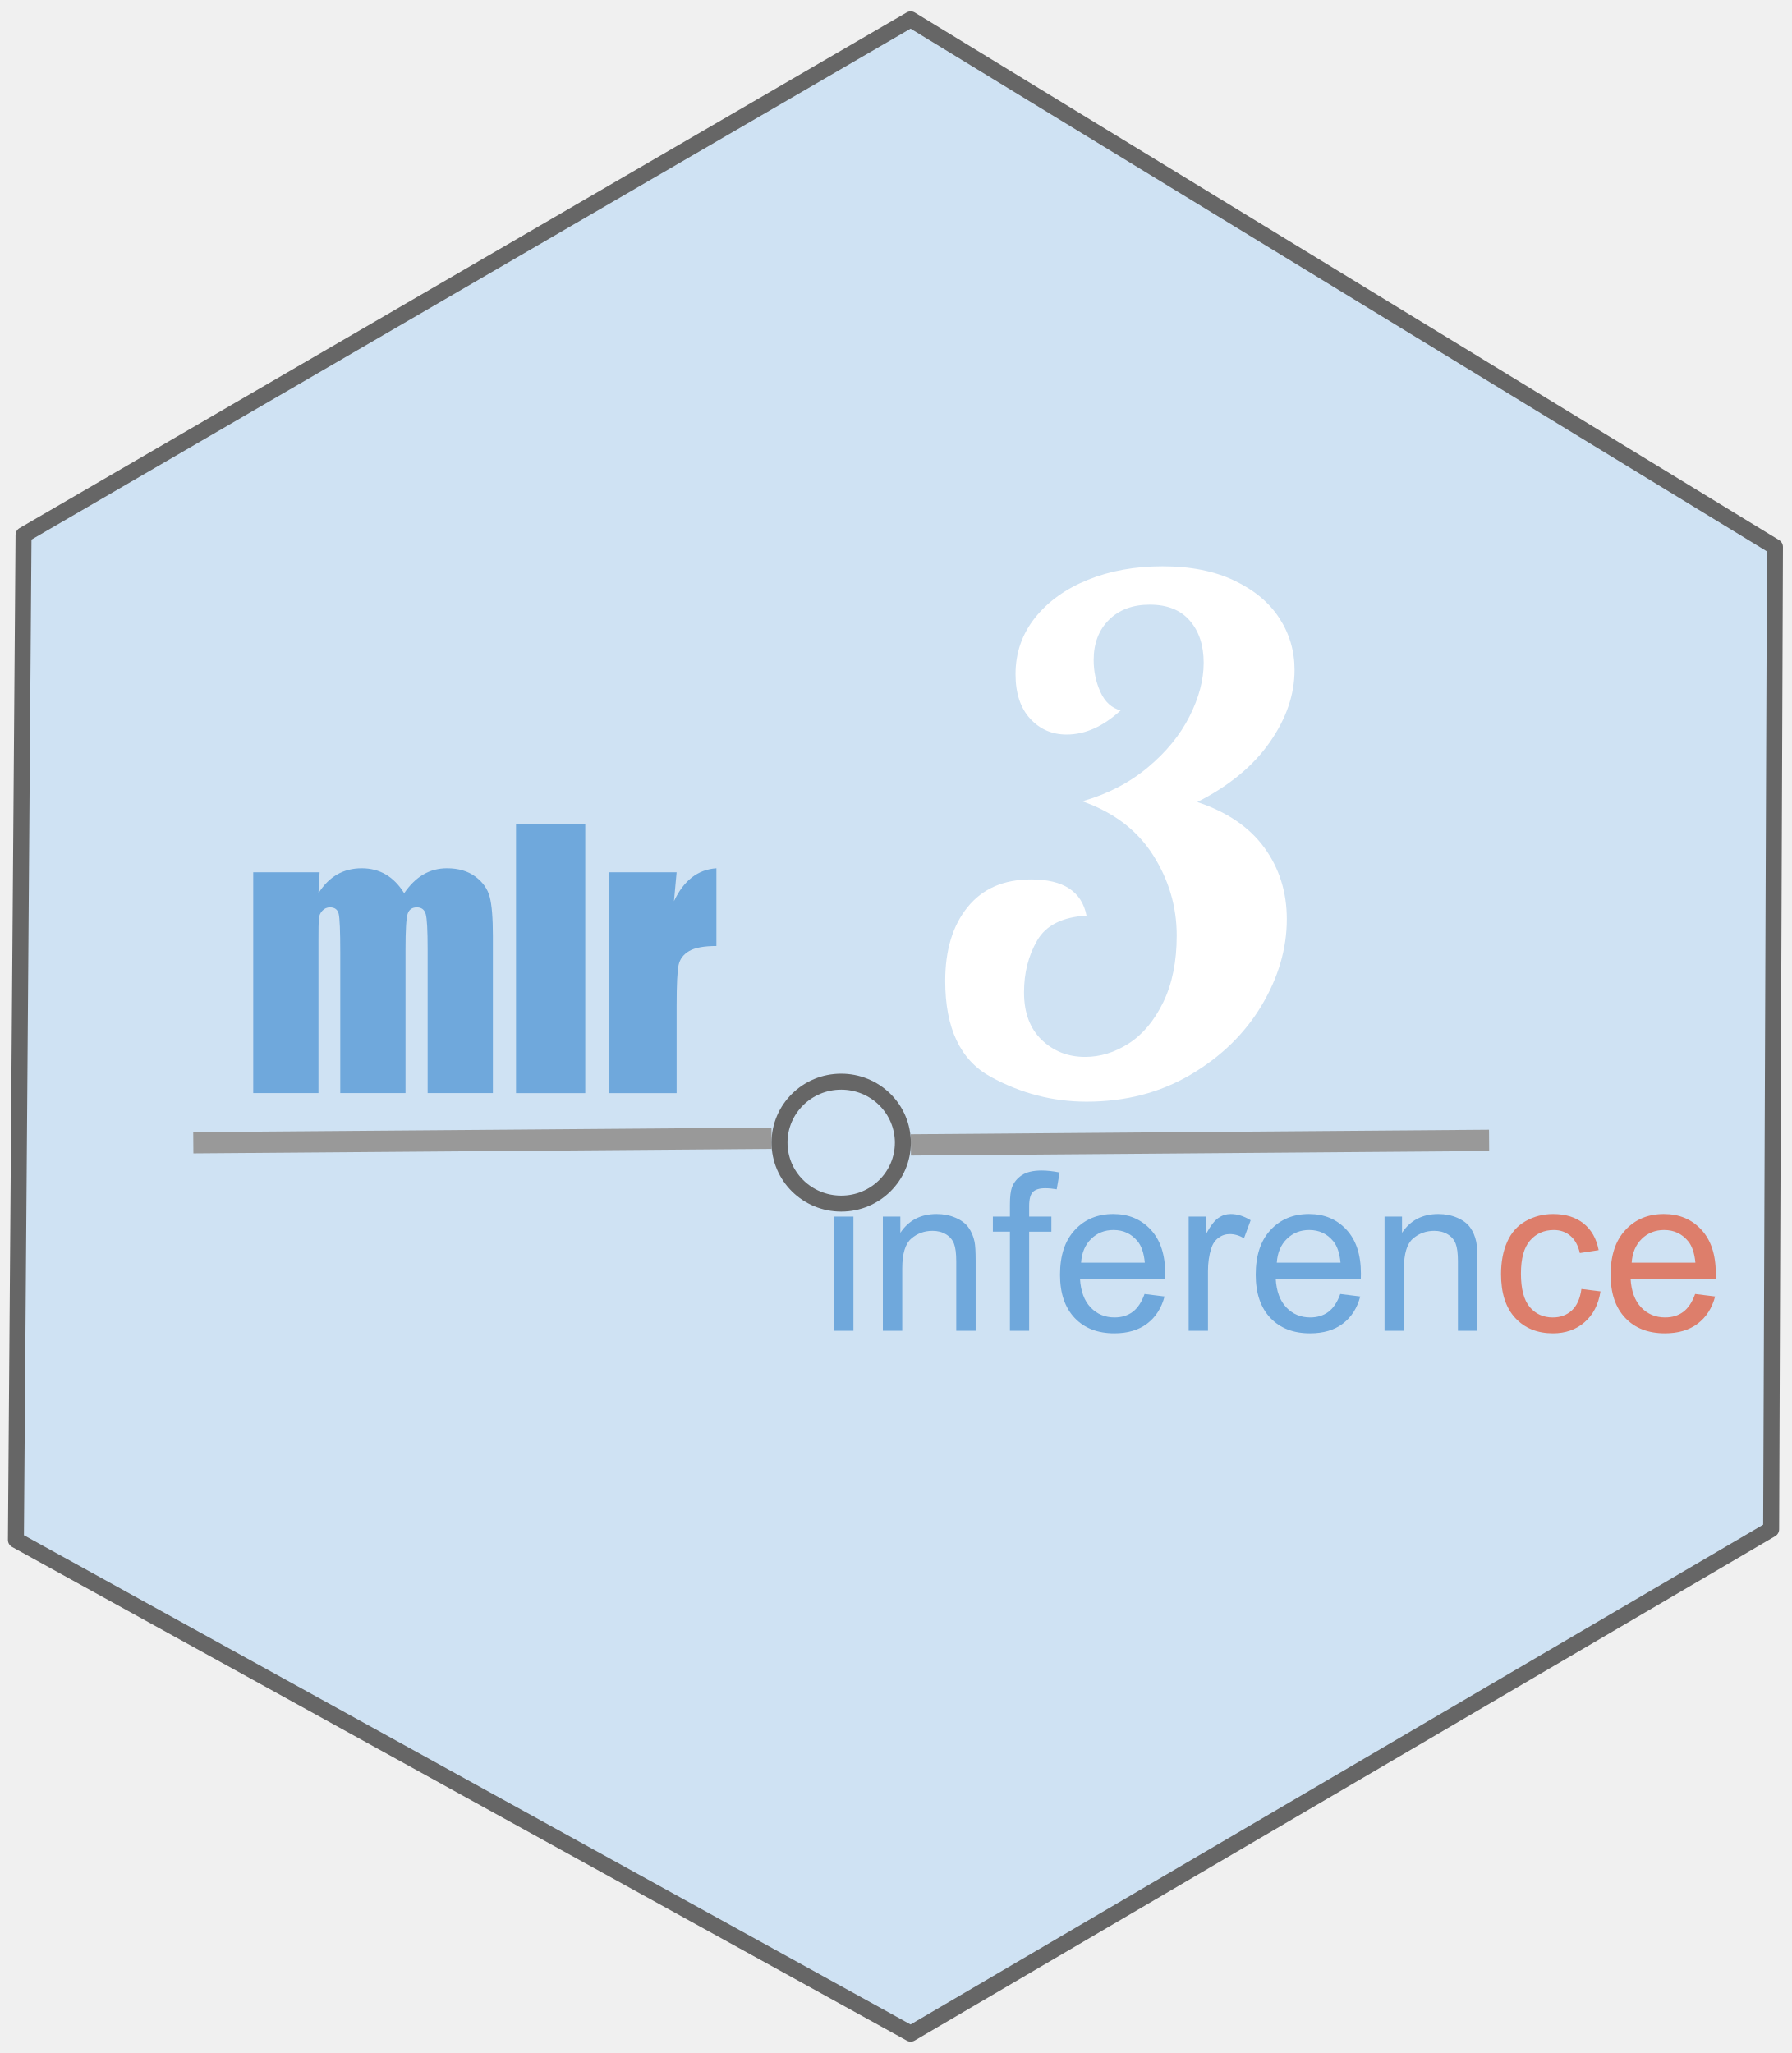
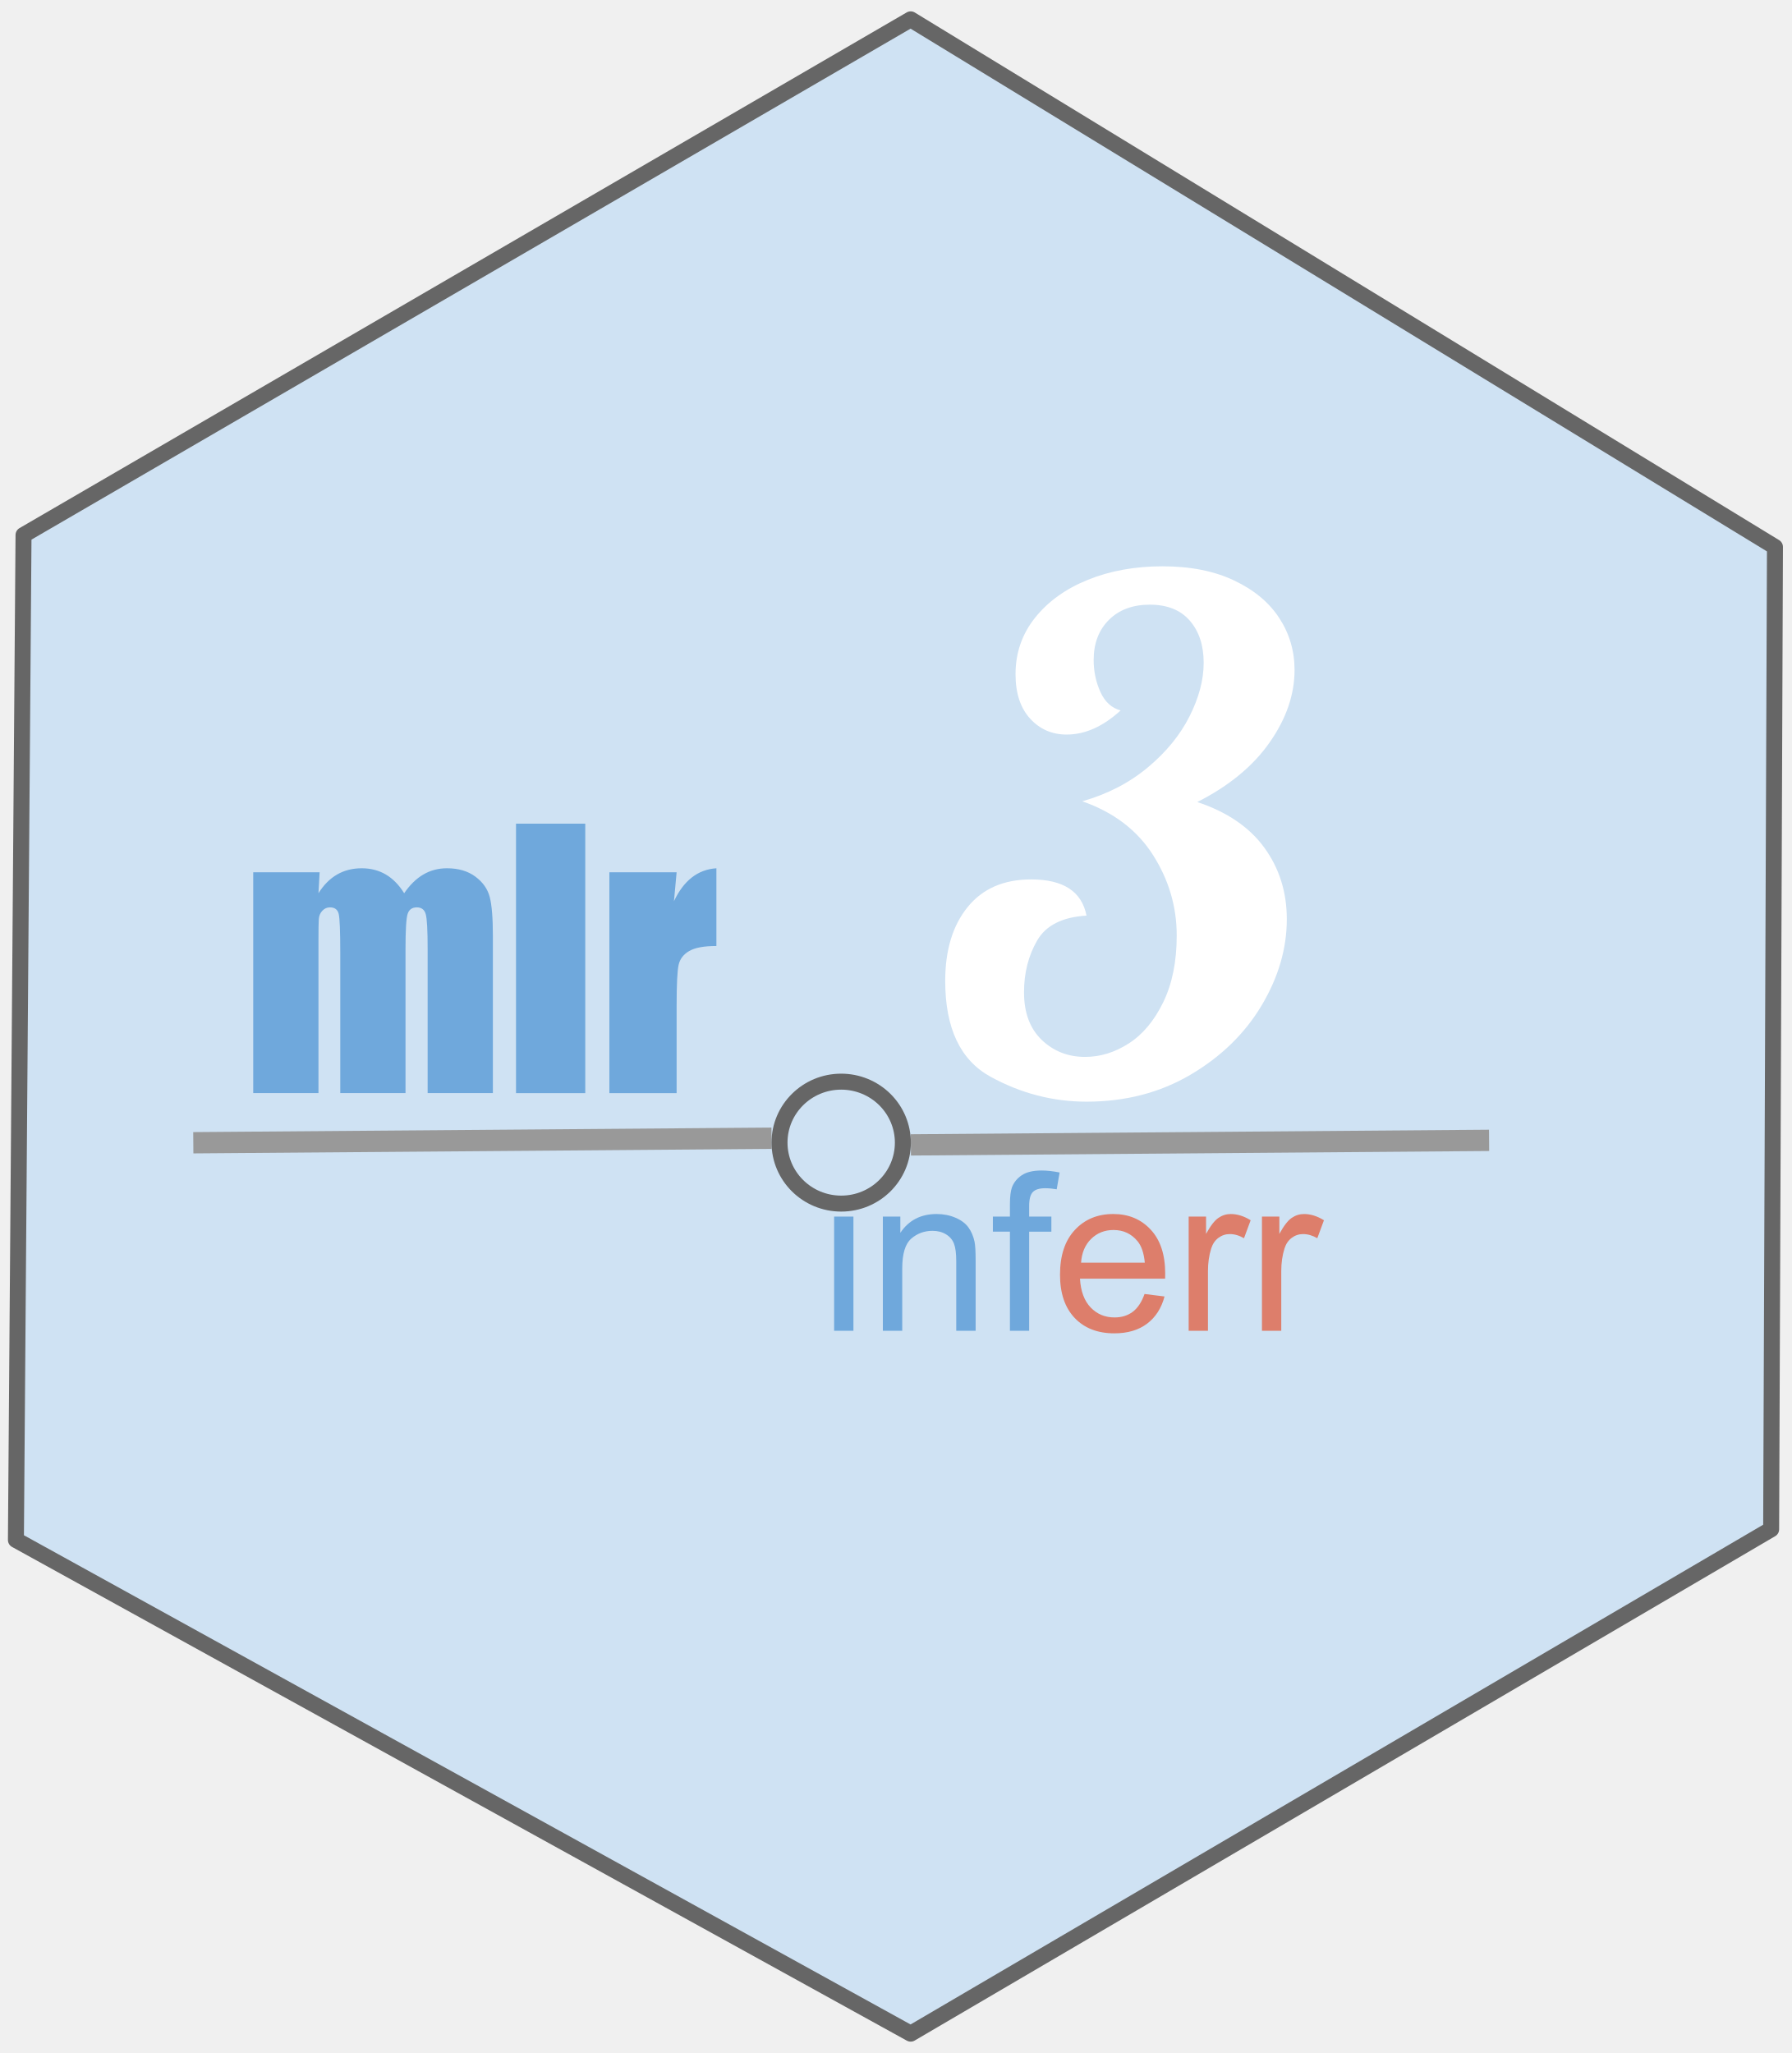
<svg xmlns="http://www.w3.org/2000/svg" version="1.1" viewBox="0.0 0.0 336.378 385.512" fill="none" stroke="none" stroke-linecap="square" stroke-miterlimit="10">
  <clipPath id="p.0">
    <path d="m0 0l336.378 0l0 385.512l-336.378 0l0 -385.512z" clip-rule="nonzero" />
  </clipPath>
  <g clip-path="url(#p.0)">
    <path fill="#000000" fill-opacity="0.0" d="m0 0l336.378 0l0 385.512l-336.378 0z" fill-rule="evenodd" />
    <path fill="#4a86e8" d="m147.864 214.16l0 0c0 -5.505 4.514 -9.969 10.083 -9.969l0 0c2.674 0 5.239 1.05 7.13 2.92c1.891 1.869 2.953 4.405 2.953 7.049l0 0c0 5.505 -4.514 9.969 -10.083 9.969l0 0c-5.569 0 -10.083 -4.463 -10.083 -9.969z" fill-rule="evenodd" />
    <path stroke="#000000" stroke-width="1.0" stroke-linejoin="round" stroke-linecap="butt" d="m147.864 214.16l0 0c0 -5.505 4.514 -9.969 10.083 -9.969l0 0c2.674 0 5.239 1.05 7.13 2.92c1.891 1.869 2.953 4.405 2.953 7.049l0 0c0 5.505 -4.514 9.969 -10.083 9.969l0 0c-5.569 0 -10.083 -4.463 -10.083 -9.969z" fill-rule="evenodd" />
    <path fill="#cfe2f3" d="m170.992 3.633l-166.575 96.83l-1.429 188.709l168.004 92.706l161.568 -94.707l0.716 -184.469z" fill-rule="evenodd" />
    <path stroke="#666666" stroke-width="3.0" stroke-linejoin="round" stroke-linecap="butt" d="m170.992 3.633l-166.575 96.83l-1.429 188.709l168.004 92.706l161.568 -94.707l0.716 -184.469z" fill-rule="evenodd" />
    <path fill="#000000" fill-opacity="0.0" d="m144.869 201.21l271.114 0l0 69.48l-271.114 0z" fill-rule="evenodd" />
-     <path fill="#6fa8dc" d="m156.619 224.484l0 -4.172l3.625 0l0 4.172l-3.625 0zm0 25.406l0 -21.438l3.625 0l0 21.438l-3.625 0zm9.151 0l0 -21.438l3.281 0l0 3.047q2.359 -3.531 6.812 -3.531q1.938 0 3.562 0.703q1.625 0.703 2.422 1.828q0.812 1.125 1.141 2.688q0.203 1.0 0.203 3.531l0 13.172l-3.641 0l0 -13.031q0 -2.219 -0.422 -3.312q-0.422 -1.109 -1.5 -1.766q-1.078 -0.656 -2.531 -0.656q-2.312 0 -4.0 1.469q-1.688 1.469 -1.688 5.594l0 11.703l-3.641 0zm23.86 0l0 -18.609l-3.203 0l0 -2.828l3.203 0l0 -2.281q0 -2.156 0.375 -3.203q0.531 -1.406 1.844 -2.281q1.328 -0.891 3.719 -0.891q1.531 0 3.391 0.375l-0.547 3.156q-1.141 -0.203 -2.141 -0.203q-1.656 0 -2.344 0.719q-0.688 0.703 -0.688 2.641l0 1.969l4.172 0l0 2.828l-4.172 0l0 18.609l-3.609 0zm25.279 -6.906l3.75 0.469q-0.875 3.297 -3.281 5.109q-2.406 1.812 -6.141 1.812q-4.703 0 -7.453 -2.891q-2.75 -2.906 -2.75 -8.125q0 -5.406 2.781 -8.391q2.781 -3.0 7.219 -3.0q4.312 0 7.031 2.938q2.719 2.922 2.719 8.234q0 0.312 -0.016 0.969l-15.984 0q0.203 3.531 2.0 5.406q1.797 1.875 4.484 1.875q2.0 0 3.406 -1.047q1.406 -1.047 2.234 -3.359zm-11.922 -5.875l11.969 0q-0.25 -2.703 -1.375 -4.047q-1.734 -2.094 -4.5 -2.094q-2.5 0 -4.203 1.672q-1.703 1.672 -1.891 4.469zm20.203 12.781l0 -21.438l3.266 0l0 3.25q1.25 -2.281 2.312 -3.0q1.062 -0.734 2.328 -0.734q1.844 0 3.734 1.172l-1.25 3.375q-1.328 -0.781 -2.672 -0.781q-1.188 0 -2.141 0.719q-0.938 0.703 -1.344 1.984q-0.609 1.938 -0.609 4.234l0 11.219l-3.625 0zm28.466 -6.906l3.75 0.469q-0.875 3.297 -3.281 5.109q-2.406 1.812 -6.141 1.812q-4.703 0 -7.453 -2.891q-2.75 -2.906 -2.75 -8.125q0 -5.406 2.781 -8.391q2.781 -3.0 7.219 -3.0q4.312 0 7.031 2.938q2.719 2.922 2.719 8.234q0 0.312 -0.016 0.969l-15.984 0q0.203 3.531 2.0 5.406q1.797 1.875 4.484 1.875q2.0 0 3.406 -1.047q1.406 -1.047 2.234 -3.359zm-11.922 -5.875l11.969 0q-0.25 -2.703 -1.375 -4.047q-1.734 -2.094 -4.5 -2.094q-2.5 0 -4.203 1.672q-1.703 1.672 -1.891 4.469zm20.235 12.781l0 -21.438l3.281 0l0 3.047q2.359 -3.531 6.812 -3.531q1.938 0 3.562 0.703q1.625 0.703 2.422 1.828q0.812 1.125 1.141 2.688q0.203 1.0 0.203 3.531l0 13.172l-3.641 0l0 -13.031q0 -2.219 -0.422 -3.312q-0.422 -1.109 -1.5 -1.766q-1.078 -0.656 -2.531 -0.656q-2.312 0 -4.0 1.469q-1.688 1.469 -1.688 5.594l0 11.703l-3.641 0z" fill-rule="nonzero" />
-     <path fill="#dd7e6b" d="m296.938 242.046l3.578 0.453q-0.578 3.703 -3.0 5.797q-2.406 2.078 -5.922 2.078q-4.391 0 -7.078 -2.875q-2.672 -2.875 -2.672 -8.25q0 -3.469 1.156 -6.062q1.156 -2.609 3.5 -3.906q2.344 -1.312 5.109 -1.312q3.5 0 5.719 1.766q2.219 1.766 2.844 5.016l-3.531 0.547q-0.5 -2.156 -1.781 -3.234q-1.281 -1.094 -3.109 -1.094q-2.734 0 -4.453 1.969q-1.719 1.953 -1.719 6.219q0 4.312 1.656 6.281q1.656 1.953 4.328 1.953q2.125 0 3.562 -1.312q1.438 -1.312 1.812 -4.031zm21.352 0.938l3.75 0.469q-0.875 3.297 -3.281 5.109q-2.406 1.812 -6.141 1.812q-4.703 0 -7.453 -2.891q-2.75 -2.906 -2.75 -8.125q0 -5.406 2.781 -8.391q2.781 -3.0 7.219 -3.0q4.312 0 7.031 2.938q2.719 2.922 2.719 8.234q0 0.312 -0.016 0.969l-15.984 0q0.203 3.531 2.0 5.406q1.797 1.875 4.484 1.875q2.0 0 3.406 -1.047q1.406 -1.047 2.234 -3.359zm-11.922 -5.875l11.969 0q-0.25 -2.703 -1.375 -4.047q-1.734 -2.094 -4.5 -2.094q-2.5 0 -4.203 1.672q-1.703 1.672 -1.891 4.469z" fill-rule="nonzero" />
+     <path fill="#6fa8dc" d="m156.619 224.484l0 -4.172l3.625 0l0 4.172l-3.625 0zm0 25.406l0 -21.438l3.625 0l0 21.438l-3.625 0zm9.151 0l0 -21.438l3.281 0l0 3.047q2.359 -3.531 6.812 -3.531q1.938 0 3.562 0.703q1.625 0.703 2.422 1.828q0.812 1.125 1.141 2.688q0.203 1.0 0.203 3.531l0 13.172l-3.641 0l0 -13.031q0 -2.219 -0.422 -3.312q-0.422 -1.109 -1.5 -1.766q-1.078 -0.656 -2.531 -0.656q-2.312 0 -4.0 1.469q-1.688 1.469 -1.688 5.594l0 11.703l-3.641 0zm23.86 0l0 -18.609l-3.203 0l0 -2.828l3.203 0l0 -2.281q0 -2.156 0.375 -3.203q0.531 -1.406 1.844 -2.281q1.328 -0.891 3.719 -0.891q1.531 0 3.391 0.375l-0.547 3.156q-1.141 -0.203 -2.141 -0.203q-1.656 0 -2.344 0.719q-0.688 0.703 -0.688 2.641l0 1.969l4.172 0l0 2.828l-4.172 0l0 18.609l-3.609 0z" fill-rule="nonzero" />
+     <path fill="#dd7e6b" d="m214.908 242.984l3.75 0.469q-0.875 3.297 -3.281 5.109q-2.406 1.812 -6.141 1.812q-4.703 0 -7.453 -2.891q-2.75 -2.906 -2.75 -8.125q0 -5.406 2.781 -8.391q2.781 -3.0 7.219 -3.0q4.312 0 7.031 2.938q2.719 2.922 2.719 8.234q0 0.312 -0.016 0.969l-15.984 0q0.203 3.531 2.0 5.406q1.797 1.875 4.484 1.875q2.0 0 3.406 -1.047q1.406 -1.047 2.234 -3.359zm-11.922 -5.875l11.969 0q-0.25 -2.703 -1.375 -4.047q-1.734 -2.094 -4.5 -2.094q-2.5 0 -4.203 1.672q-1.703 1.672 -1.891 4.469zm20.203 12.781l0 -21.438l3.266 0l0 3.25q1.25 -2.281 2.312 -3.0q1.062 -0.734 2.328 -0.734q1.844 0 3.734 1.172l-1.25 3.375q-1.328 -0.781 -2.672 -0.781q-1.188 0 -2.141 0.719q-0.938 0.703 -1.344 1.984q-0.609 1.938 -0.609 4.234l0 11.219l-3.625 0zm13.763 0l0 -21.438l3.266 0l0 3.25q1.25 -2.281 2.312 -3.0q1.062 -0.734 2.328 -0.734q1.844 0 3.734 1.172l-1.25 3.375q-1.328 -0.781 -2.672 -0.781q-1.188 0 -2.141 0.719q-0.938 0.703 -1.344 1.984q-0.609 1.938 -0.609 4.234l0 11.219l-3.625 0z" fill-rule="nonzero" />
    <path fill="#000000" fill-opacity="0.0" d="m36.296 214.585l108.573 -0.85" fill-rule="evenodd" />
    <path stroke="#999999" stroke-width="4.0" stroke-linejoin="round" stroke-linecap="butt" d="m36.296 214.585l108.573 -0.85" fill-rule="evenodd" />
    <path fill="#000000" fill-opacity="0.0" d="m289.5 250.176l208.927 0l0 42.016l-208.927 0z" fill-rule="evenodd" />
    <path fill="#000000" fill-opacity="0.0" d="m36.296 134.822l213.514 0l0 96.945l-213.514 0z" fill-rule="evenodd" />
    <path fill="#6fa8dc" d="m60.015 163.793l-0.219 3.938q1.469 -2.344 3.5 -3.516q2.031 -1.172 4.625 -1.172q5.062 0 7.969 4.688q1.594 -2.344 3.594 -3.516q2.0 -1.172 4.438 -1.172q3.219 0 5.328 1.562q2.109 1.562 2.703 3.828q0.594 2.266 0.594 7.359l0 29.469l-12.25 0l0 -27.031q0 -5.312 -0.359 -6.578q-0.359 -1.266 -1.672 -1.266q-1.344 0 -1.734 1.25q-0.391 1.25 -0.391 6.594l0 27.031l-12.25 0l0 -26.344q0 -6.094 -0.297 -7.312q-0.297 -1.219 -1.641 -1.219q-0.844 0 -1.438 0.641q-0.594 0.641 -0.656 1.562q-0.062 0.922 -0.062 3.922l0 28.75l-12.25 0l0 -41.469l12.469 0zm49.875 -9.125l0 50.594l-13.0 0l0 -50.594l13.0 0zm17.156 9.125l-0.5 5.438q2.75 -5.844 7.969 -6.188l0 14.594q-3.469 0 -5.094 0.938q-1.625 0.938 -2 2.609q-0.375 1.672 -0.375 7.703l0 16.375l-12.625 0l0 -41.469l12.625 0z" fill-rule="nonzero" />
    <path fill="#000000" fill-opacity="0.0" d="m171.025 214.987l108.573 -0.85" fill-rule="evenodd" />
    <path stroke="#999999" stroke-width="4.0" stroke-linejoin="round" stroke-linecap="butt" d="m171.025 214.987l108.573 -0.85" fill-rule="evenodd" />
    <path fill="#cfe2f3" d="m146.366 214.562l0 0c0 -6.323 5.185 -11.449 11.58 -11.449l0 0c3.071 0 6.017 1.206 8.189 3.353c2.172 2.147 3.392 5.059 3.392 8.096l0 0c0 6.323 -5.185 11.449 -11.58 11.449l0 0c-6.396 0 -11.58 -5.126 -11.58 -11.449z" fill-rule="evenodd" />
    <path stroke="#666666" stroke-width="3.0" stroke-linejoin="round" stroke-linecap="butt" d="m146.366 214.562l0 0c0 -6.323 5.185 -11.449 11.58 -11.449l0 0c3.071 0 6.017 1.206 8.189 3.353c2.172 2.147 3.392 5.059 3.392 8.096l0 0c0 6.323 -5.185 11.449 -11.58 11.449l0 0c-6.396 0 -11.58 -5.126 -11.58 -11.449z" fill-rule="evenodd" />
    <path fill="#000000" fill-opacity="0.0" d="m167.68 69.199l240.211 0l0 180.976l-240.211 0z" fill-rule="evenodd" />
    <path fill="#ffffff" d="m204.008 206.871q-9.469 0 -18.0 -4.672q-8.531 -4.672 -8.531 -18.0q0 -8.672 4.203 -13.859q4.203 -5.203 11.938 -5.203q9.062 0 10.391 6.797q-6.797 0.406 -9.266 4.672q-2.469 4.266 -2.469 9.734q0 5.734 3.328 8.938q3.344 3.188 8.141 3.188q4.266 0 8.203 -2.531q3.938 -2.531 6.469 -7.734q2.531 -5.203 2.531 -12.531q0 -8.141 -4.469 -15.141q-4.469 -7.0 -13.266 -10.062q7.062 -2.0 12.266 -6.328q5.203 -4.328 7.859 -9.594q2.672 -5.281 2.672 -10.078q0 -4.922 -2.609 -7.922q-2.594 -3.0 -7.516 -3.0q-4.797 0 -7.672 2.859q-2.859 2.859 -2.859 7.531q0 3.203 1.266 6.0q1.266 2.797 3.797 3.469q-4.938 4.531 -10.141 4.531q-4.125 0 -6.859 -3.0q-2.734 -3.0 -2.734 -8.328q0 -6.0 3.656 -10.594q3.672 -4.609 9.938 -7.141q6.266 -2.531 14.0 -2.531q7.875 0 13.469 2.672q5.609 2.656 8.469 7.062q2.859 4.391 2.859 9.734q0 6.922 -4.672 13.594q-4.656 6.672 -13.594 11.203q8.406 2.797 12.609 8.594q4.203 5.797 4.203 13.406q0 8.266 -4.734 16.203q-4.734 7.922 -13.344 13.0q-8.594 5.062 -19.531 5.062z" fill-rule="nonzero" />
  </g>
</svg>
